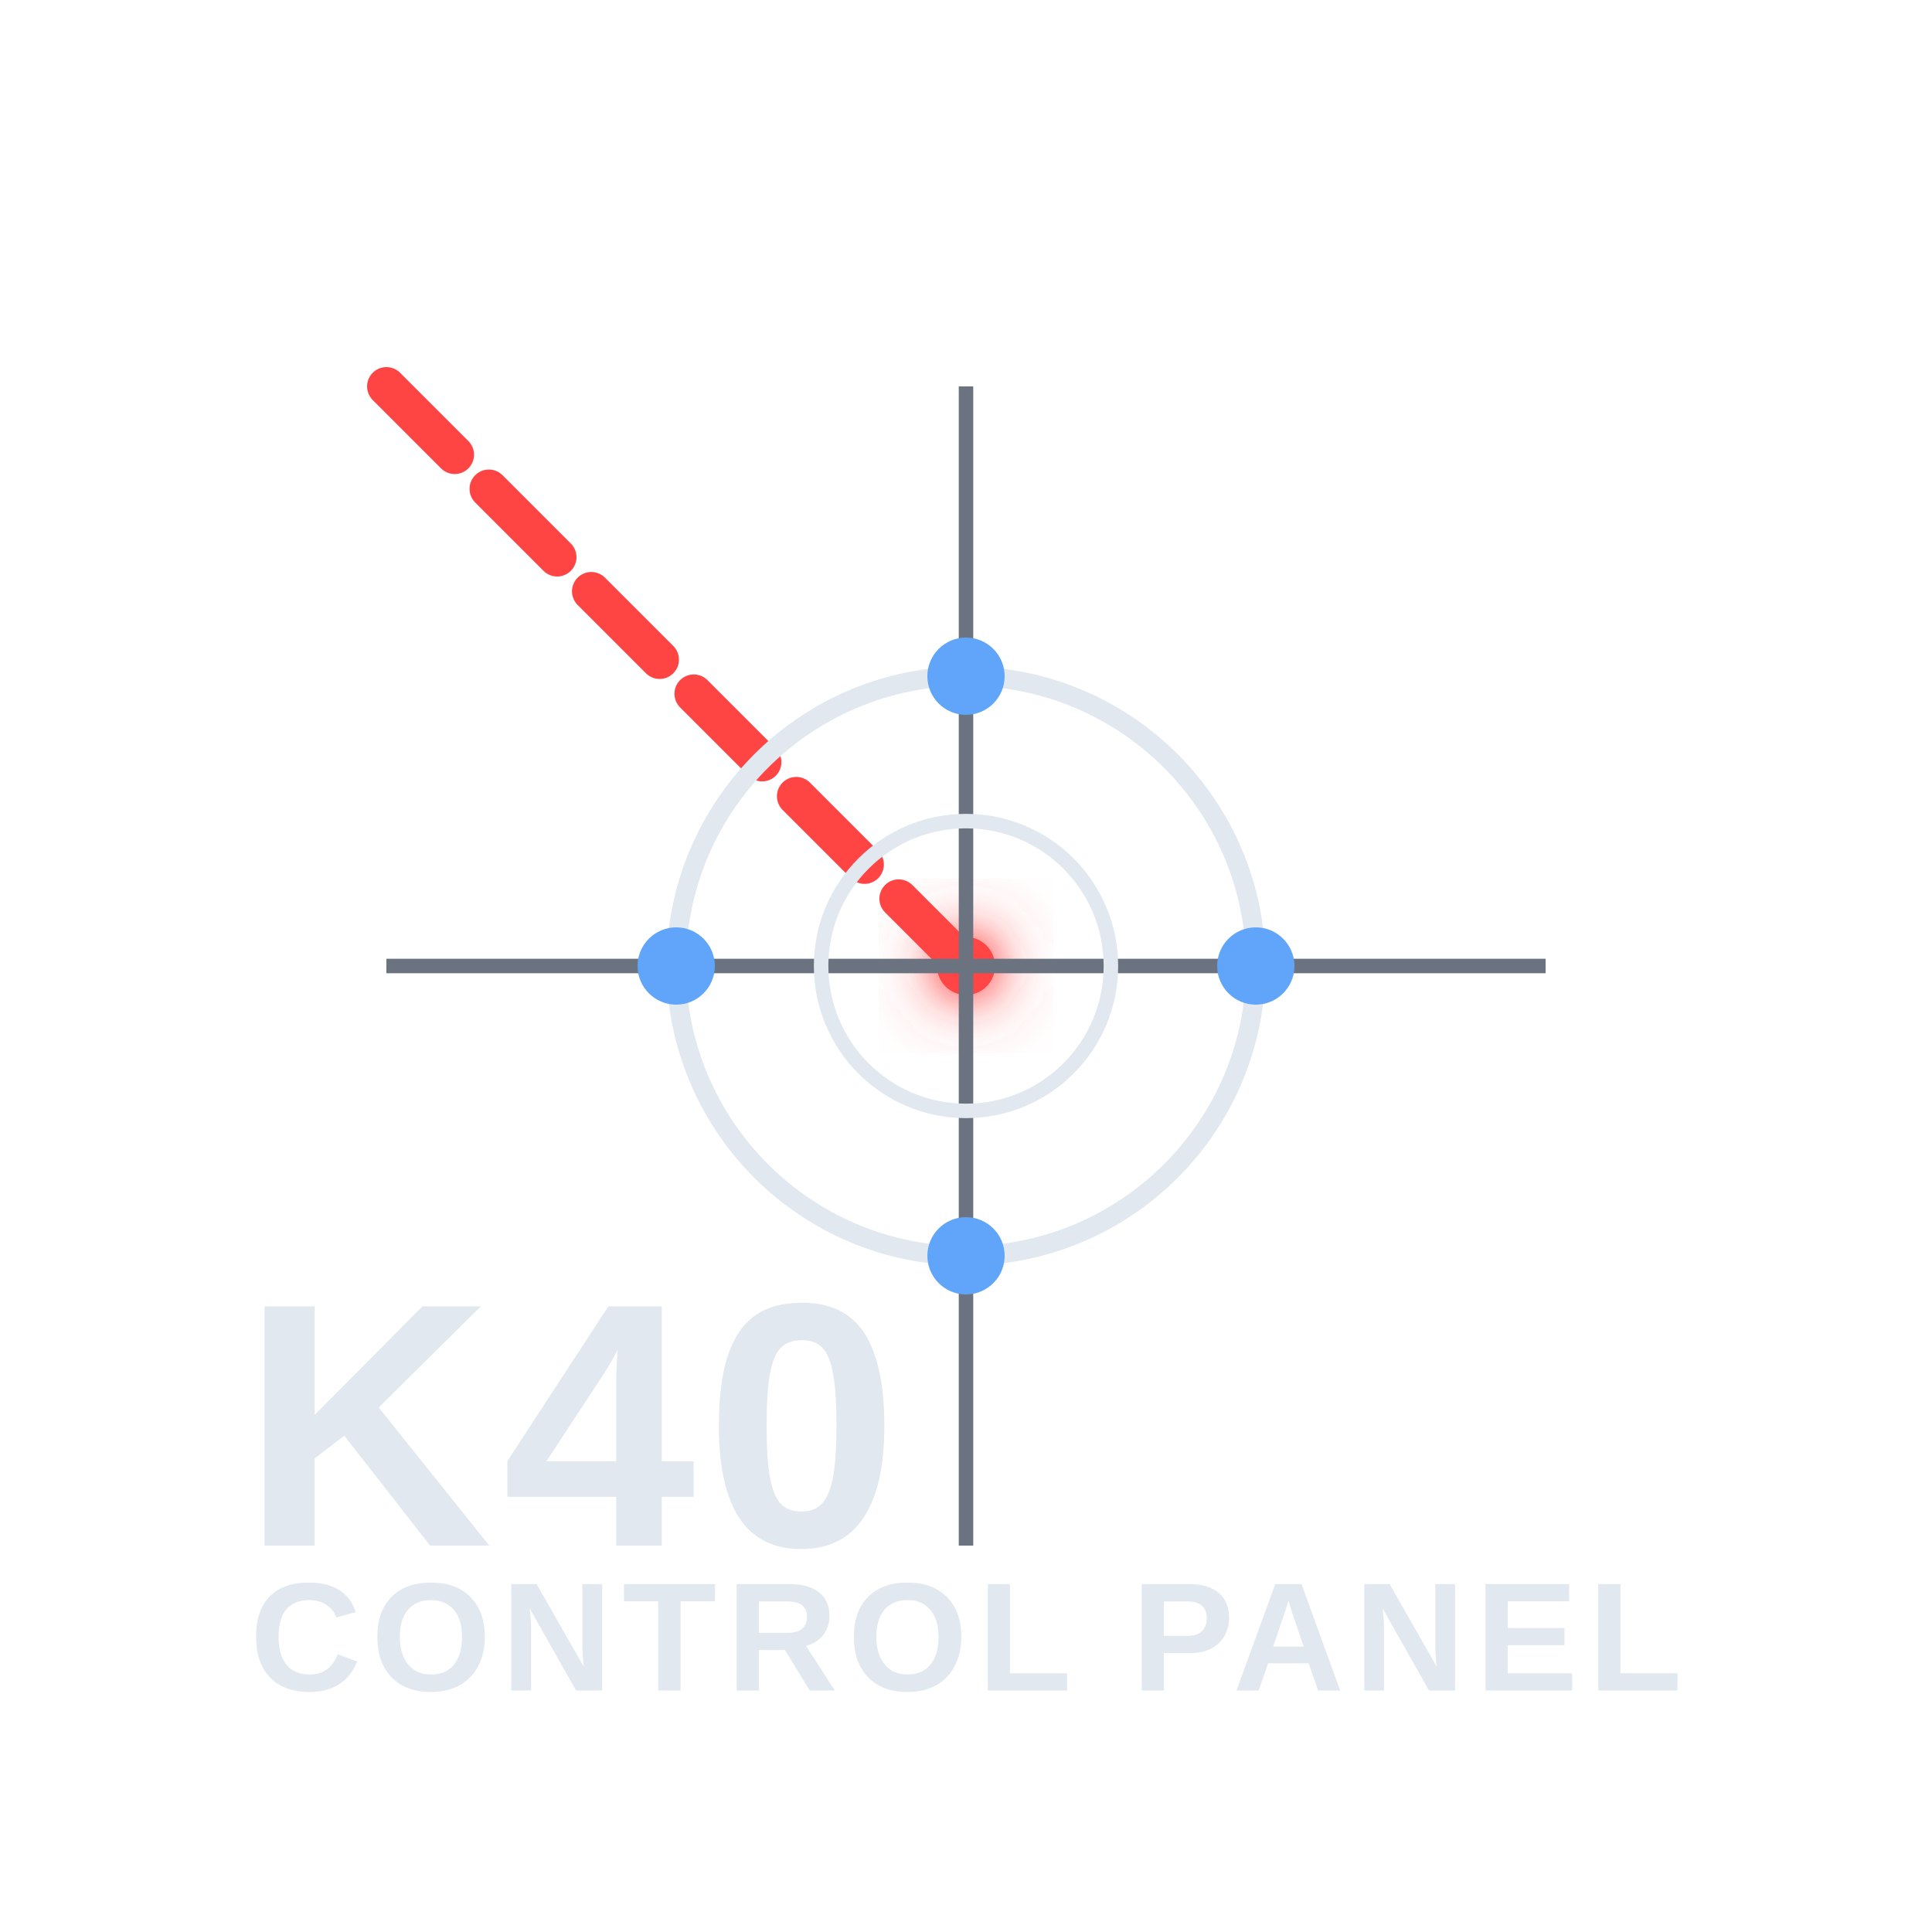
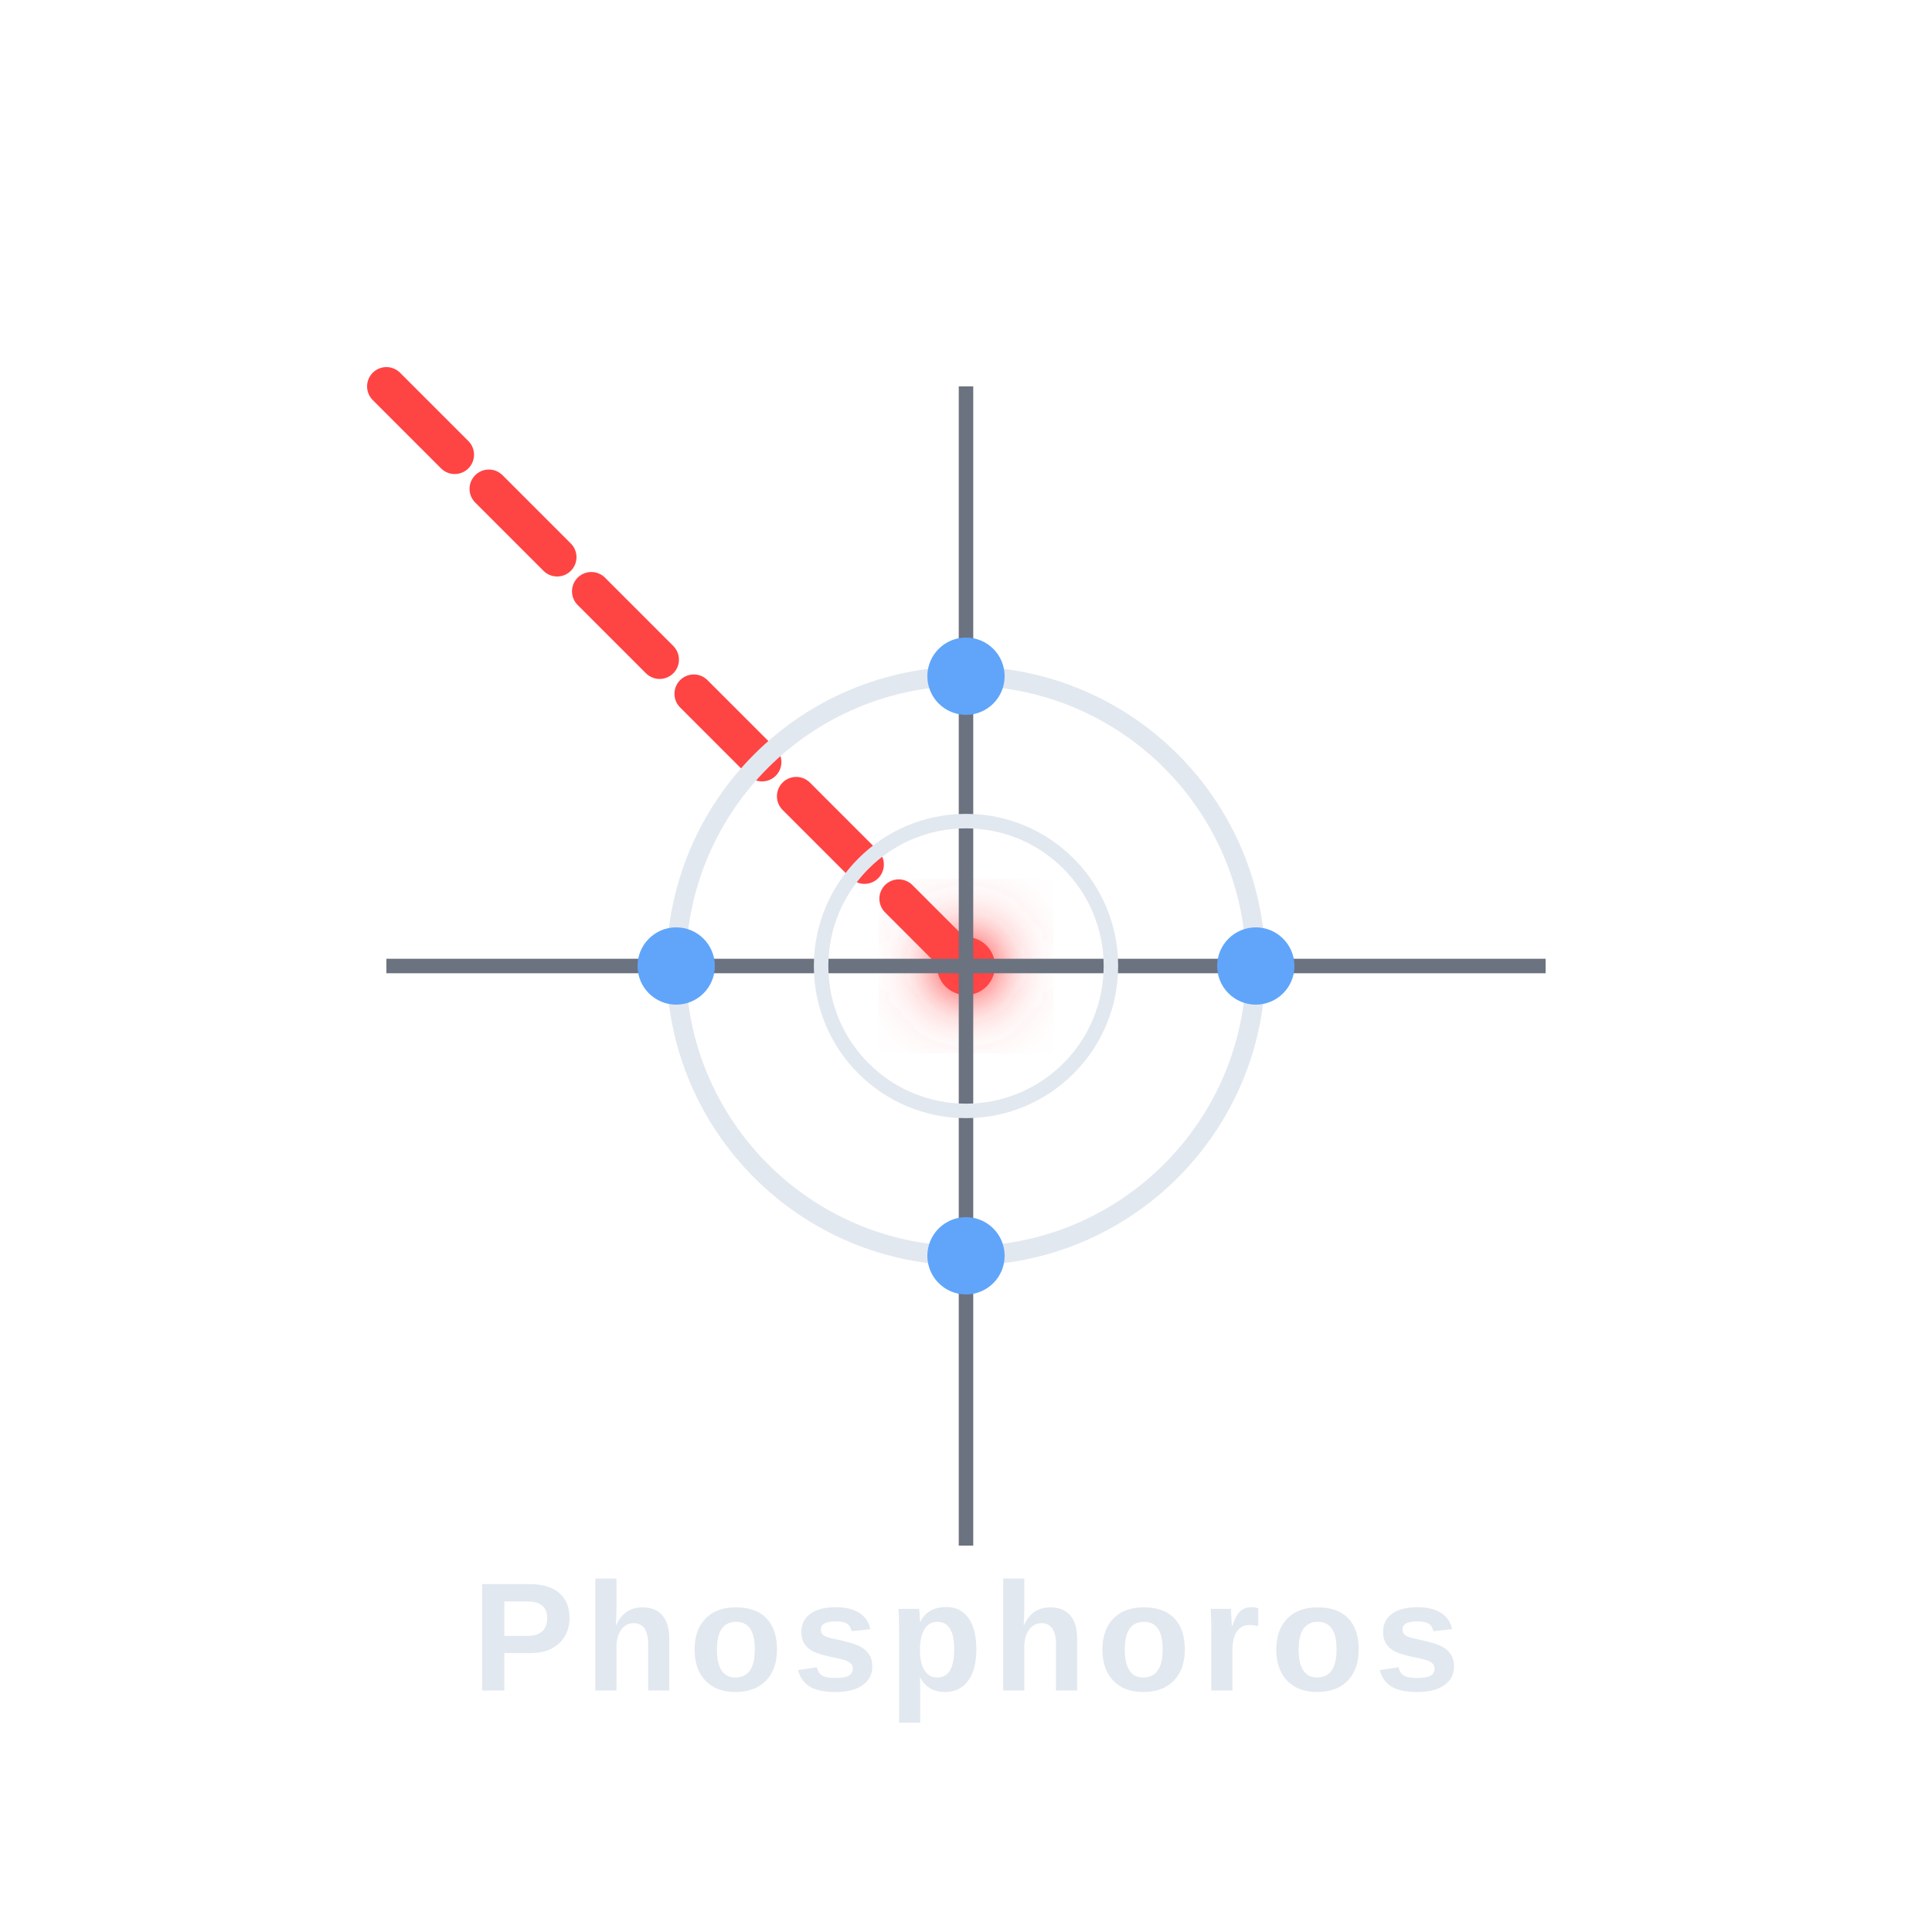
<svg xmlns="http://www.w3.org/2000/svg" viewBox="0 0 200 200">
  <defs>
    <filter id="laser-glow" x="-100%" y="-100%" width="300%" height="300%">
      <feGaussianBlur in="SourceGraphic" stdDeviation="2" result="blur1" />
      <feColorMatrix in="blur1" type="matrix" values="1 0 0 0 0                 0 0 0 0 0                 0 0 0 0 0                 0 0 0 1 0" />
      <feGaussianBlur in="SourceGraphic" stdDeviation="4" result="blur2" />
      <feColorMatrix in="blur2" type="matrix" values="1 0 0 0 0.2                 0 0 0 0 0                 0 0 0 0 0                 0 0 0 0.5 0" />
      <feMerge>
        <feMergeNode in="blur2" />
        <feMergeNode in="blur1" />
        <feMergeNode in="SourceGraphic" />
      </feMerge>
    </filter>
  </defs>
  <circle cx="100" cy="100" r="3" fill="#ff4444" filter="url(#laser-glow)">
    <animate attributeName="r" values="3;4;3" dur="0.5s" repeatCount="indefinite" />
    <animate attributeName="opacity" values="1;0.7;1" dur="0.5s" repeatCount="indefinite" />
  </circle>
  <path d="M40 40 L100 100" stroke="#ff4444" stroke-width="4" stroke-dasharray="10,5" stroke-linecap="round">
    <animate attributeName="stroke-dashoffset" from="0" to="30" dur="1s" repeatCount="indefinite" />
  </path>
  <path d="M40 100 L160 100" stroke="#6b7280" stroke-width="1.5" />
  <path d="M100 40 L100 160" stroke="#6b7280" stroke-width="1.5" />
  <circle cx="100" cy="100" r="30" fill="none" stroke="#e2e8f0" stroke-width="2" />
  <circle cx="100" cy="100" r="15" fill="none" stroke="#e2e8f0" stroke-width="1.5" />
  <circle cx="100" cy="70" r="4" fill="#60a5fa" />
  <circle cx="100" cy="130" r="4" fill="#60a5fa" />
  <circle cx="70" cy="100" r="4" fill="#60a5fa" />
  <circle cx="130" cy="100" r="4" fill="#60a5fa" />
-   <text x="59" y="160" fill="#e2e8f0" font-family="Arial, sans-serif" font-weight="bold" font-size="36" text-anchor="middle" letter-spacing="1">K40</text>
-   <text x="100" y="175" fill="#e2e8f0" font-family="Arial, sans-serif" font-weight="bold" font-size="16" text-anchor="middle" letter-spacing="1">CONTROL PANEL</text>
+   <text x="100" y="175" fill="#e2e8f0" font-family="Arial, sans-serif" font-weight="bold" font-size="16" text-anchor="middle" letter-spacing="1">Phosphoros</text>
</svg>
